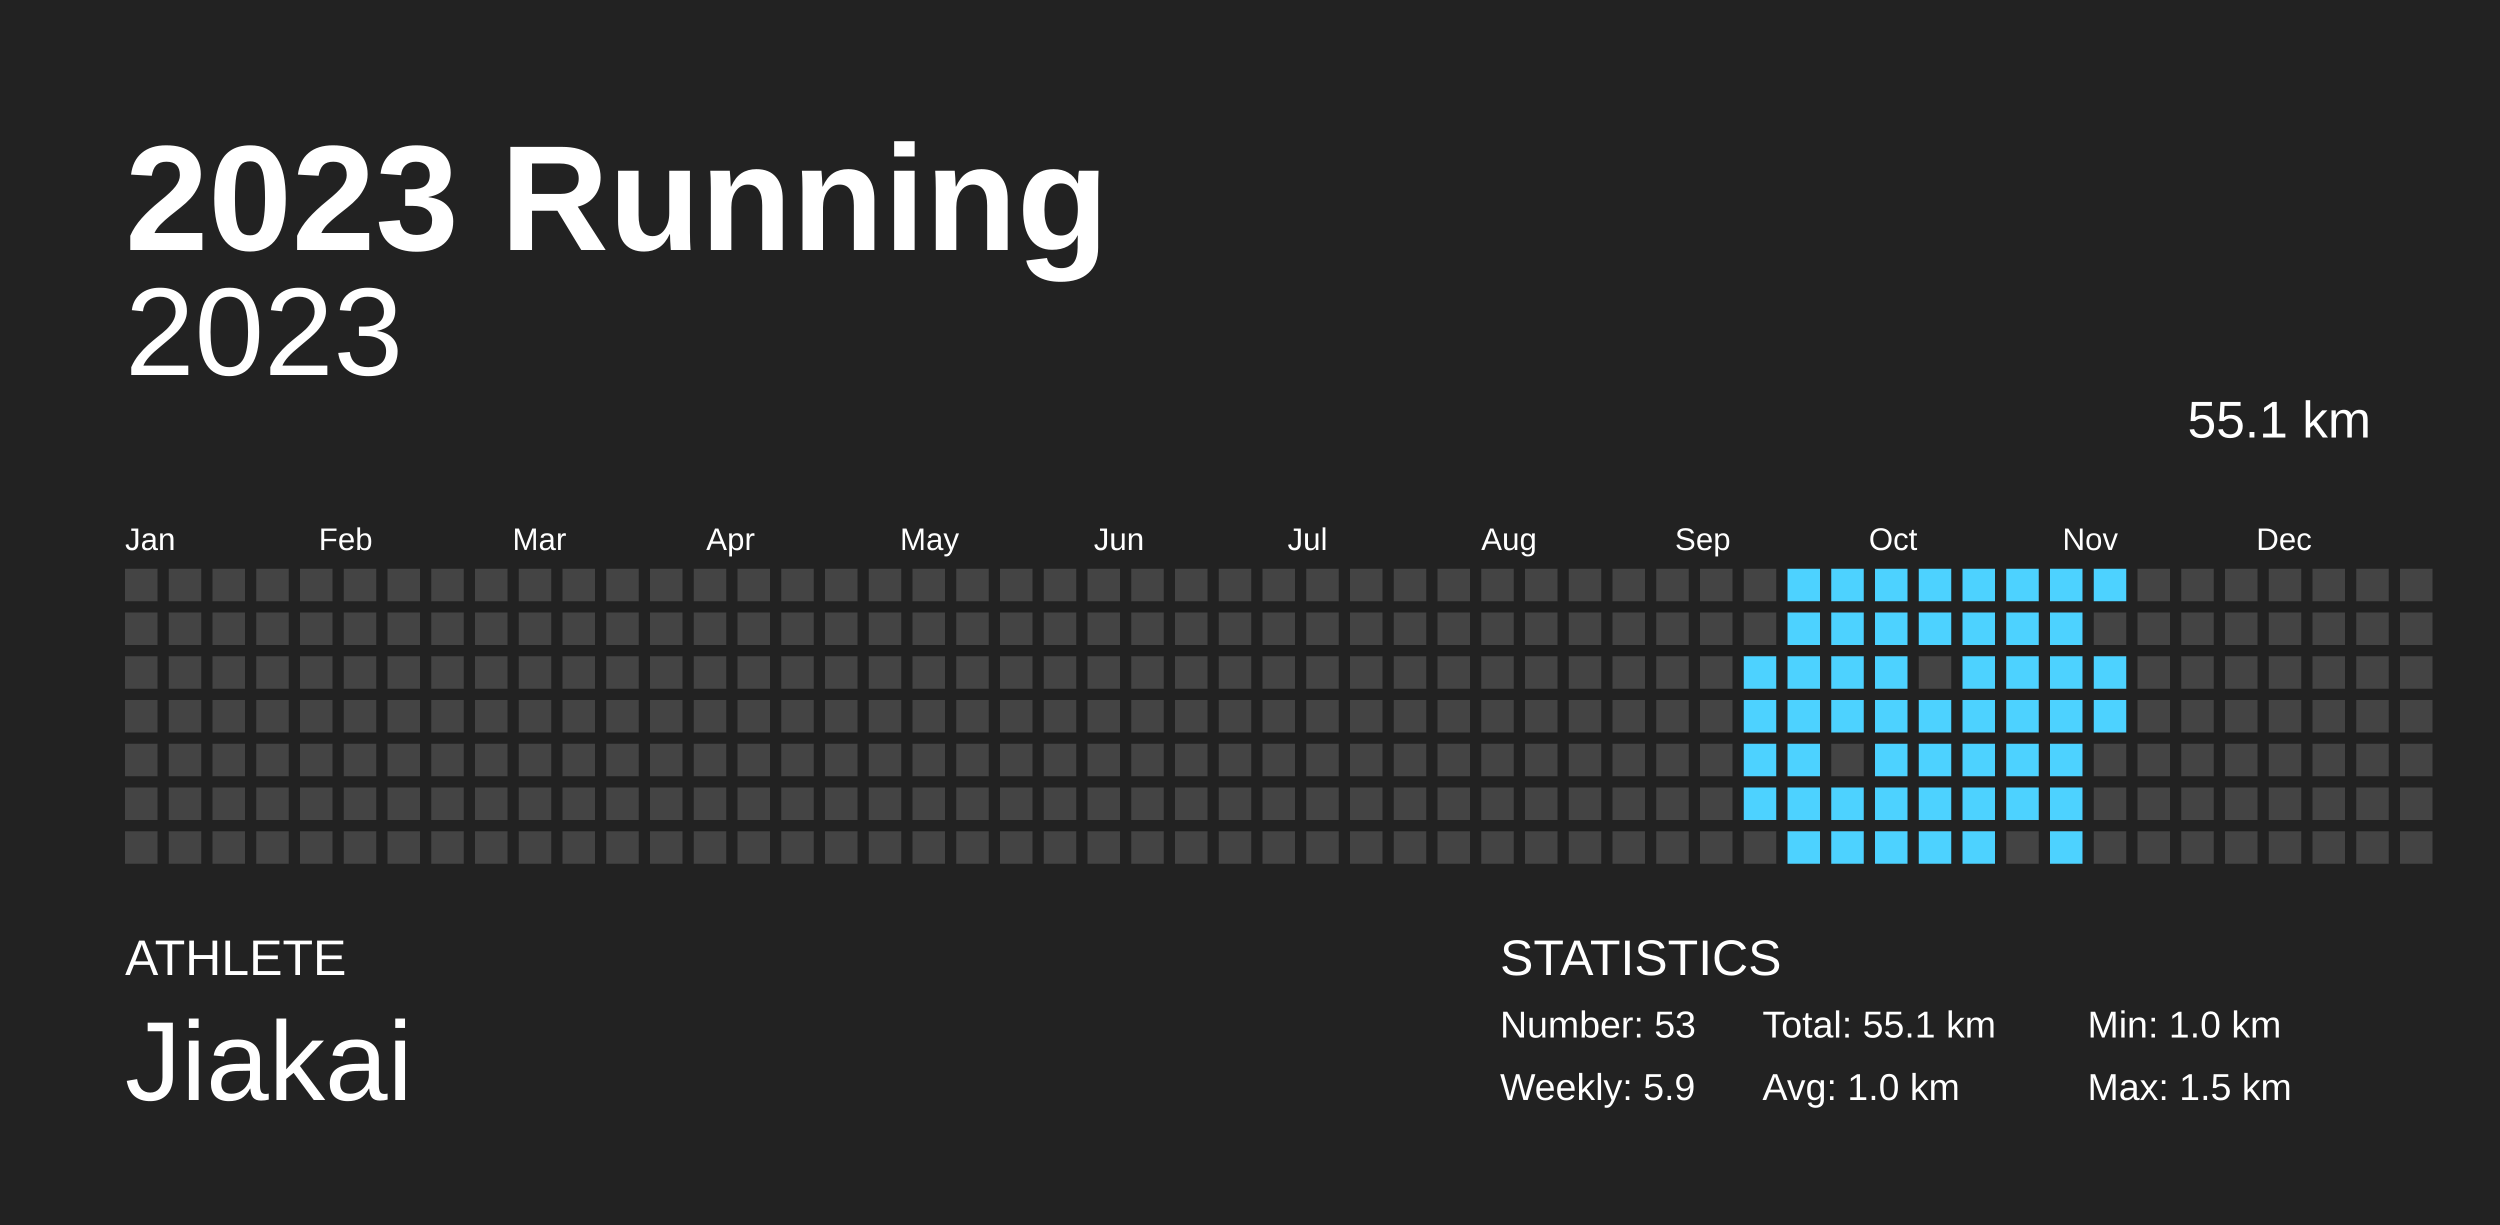
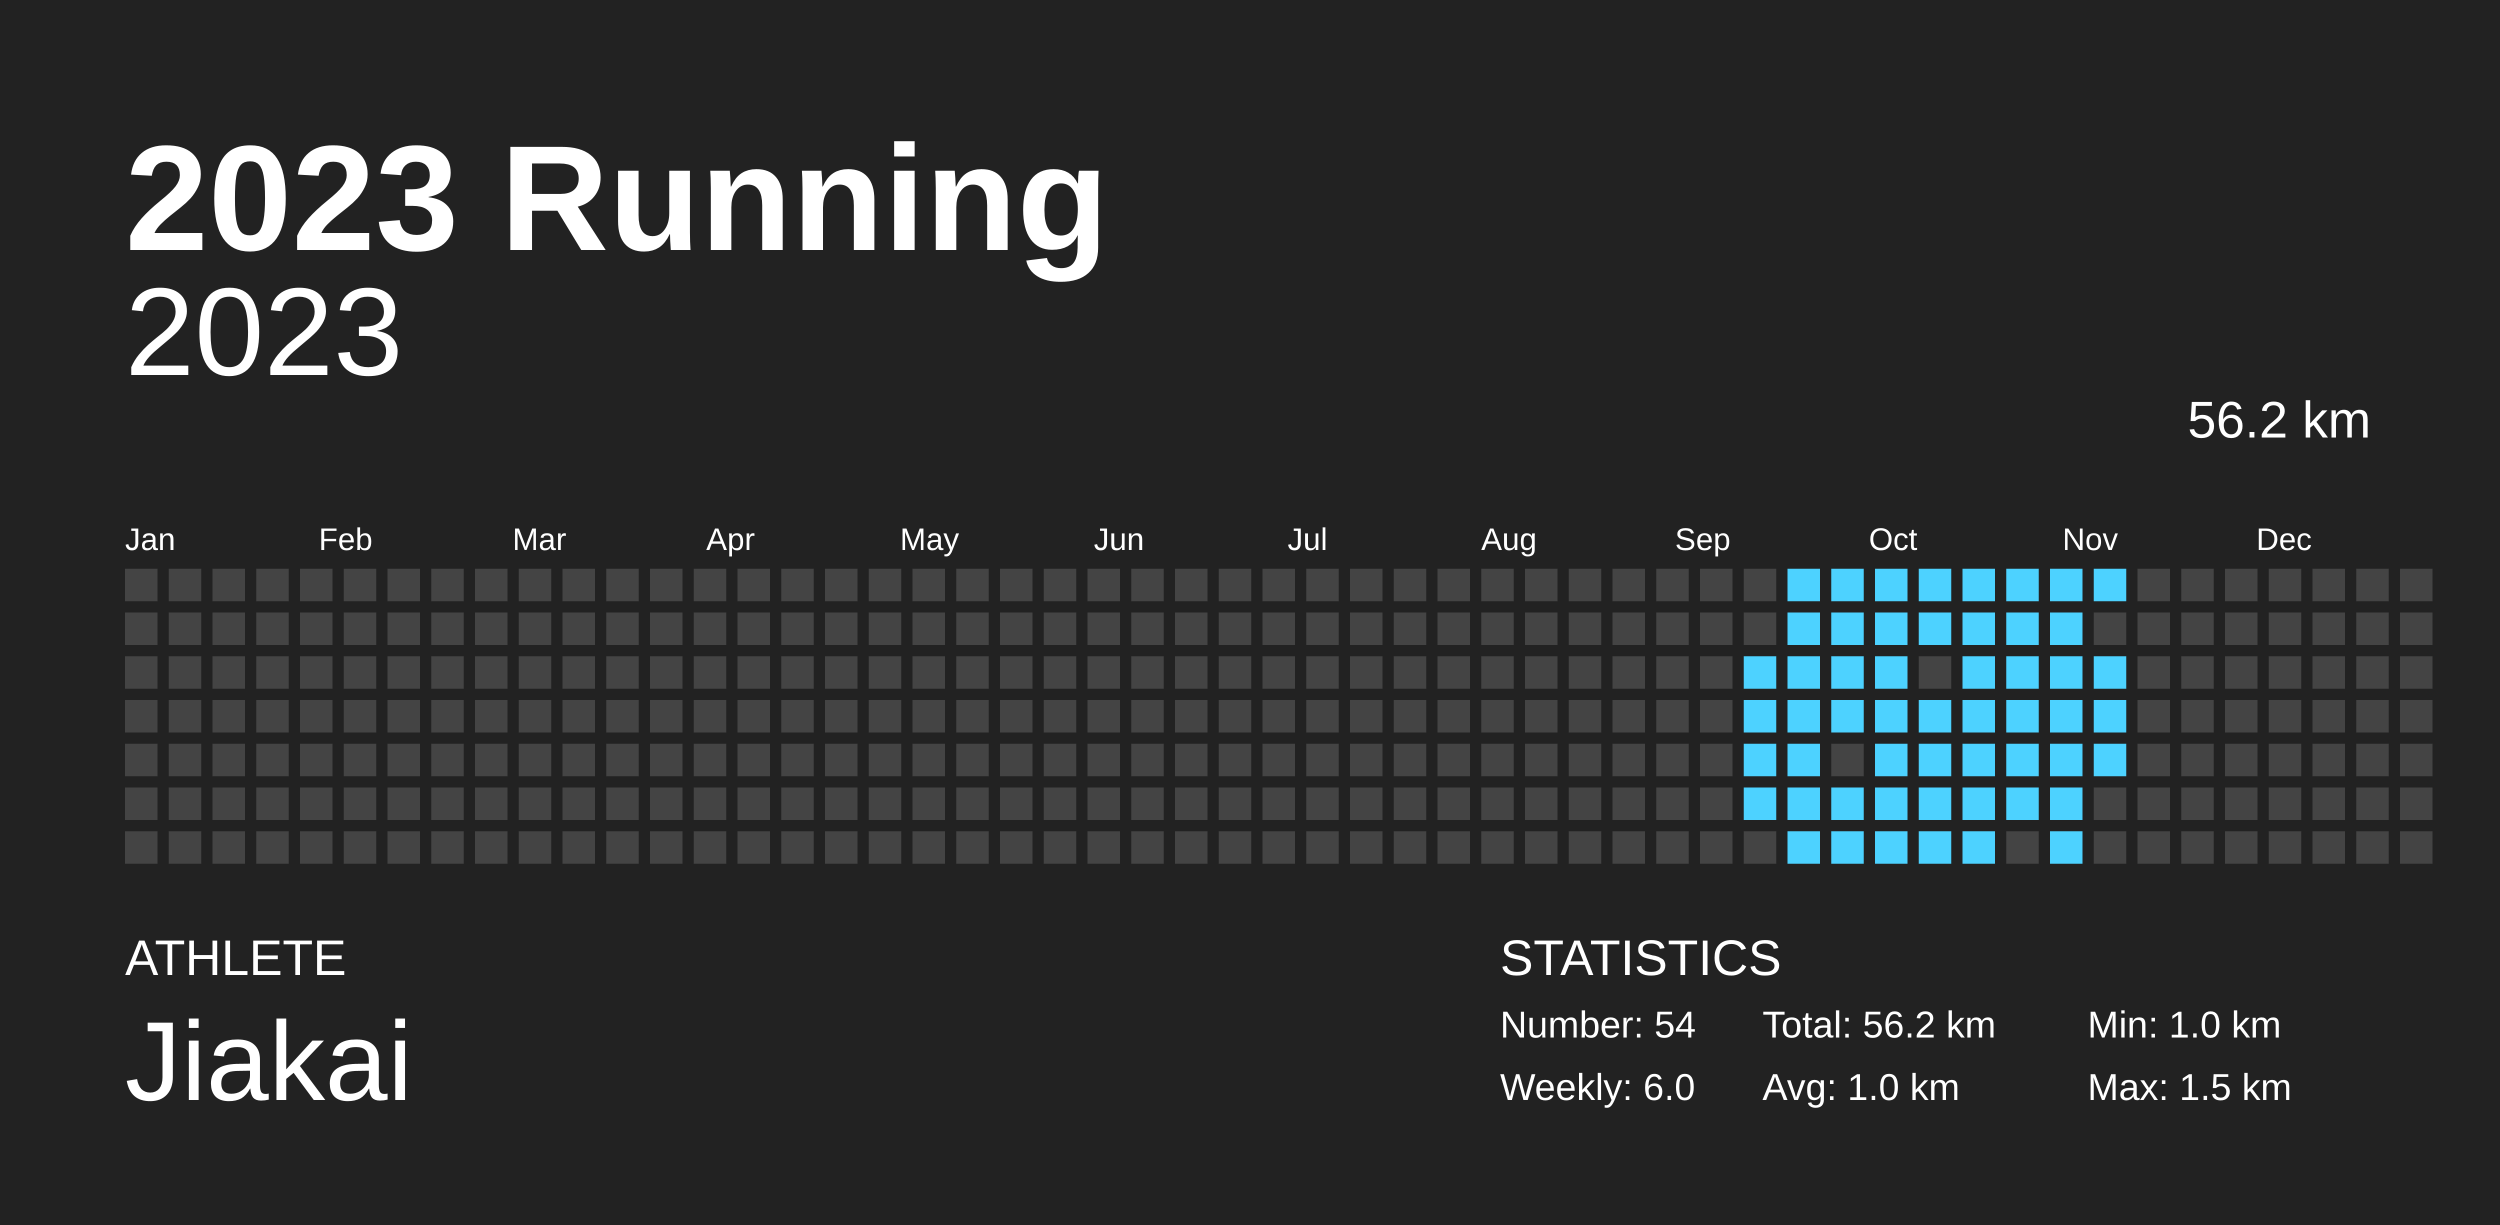
<svg xmlns="http://www.w3.org/2000/svg" baseProfile="full" height="98mm" version="1.1" viewBox="0,0,200,98" width="200mm">
  <defs />
  <rect fill="#222222" height="98" width="200" x="0" y="0" />
  <text fill="#FFFFFF" style="font-size:12px; font-family:Arial; font-weight:bold;" x="10" y="20">2023 Running</text>
  <text fill="#FFFFFF" style="font-size:4px; font-family:Arial" x="10" y="78">ATHLETE</text>
  <text fill="#FFFFFF" style="font-size:9px; font-family:Arial" x="10" y="88">Jiakai</text>
  <text fill="#FFFFFF" style="font-size:4px; font-family:Arial" x="120" y="78">STATISTICS</text>
-   <text fill="#FFFFFF" style="font-size:3px; font-family:Arial" x="120" y="83">Number: 53</text>
-   <text fill="#FFFFFF" style="font-size:3px; font-family:Arial" x="120" y="88">Weekly: 5.9</text>
-   <text fill="#FFFFFF" style="font-size:3px; font-family:Arial" x="141" y="83">Total: 55.1 km</text>
+   <text fill="#FFFFFF" style="font-size:3px; font-family:Arial" x="120" y="83">Number: 54</text>
+   <text fill="#FFFFFF" style="font-size:3px; font-family:Arial" x="120" y="88">Weekly: 6.0</text>
+   <text fill="#FFFFFF" style="font-size:3px; font-family:Arial" x="141" y="83">Total: 56.2 km</text>
  <text fill="#FFFFFF" style="font-size:3px; font-family:Arial" x="141" y="88">Avg: 1.0 km</text>
  <text fill="#FFFFFF" style="font-size:3px; font-family:Arial" x="167" y="83">Min: 1.0 km</text>
  <text fill="#FFFFFF" style="font-size:3px; font-family:Arial" x="167" y="88">Max: 1.5 km</text>
  <text alignment-baseline="hanging" fill="#FFFFFF" style="font-size:10.0px; font-family:Arial;" x="10" y="30">2023</text>
-   <text alignment-baseline="hanging" fill="#FFFFFF" style="font-size:4.125px; font-family:Arial;" x="175" y="35">55.1 km</text>
+   <text alignment-baseline="hanging" fill="#FFFFFF" style="font-size:4.125px; font-family:Arial;" x="175" y="35">56.2 km</text>
  <text fill="#FFFFFF" style="font-size:2.5px; font-family:Arial" x="10.0" y="44">Jan</text>
  <text fill="#FFFFFF" style="font-size:2.5px; font-family:Arial" x="25.5" y="44">Feb</text>
  <text fill="#FFFFFF" style="font-size:2.5px; font-family:Arial" x="41.0" y="44">Mar</text>
  <text fill="#FFFFFF" style="font-size:2.5px; font-family:Arial" x="56.5" y="44">Apr</text>
  <text fill="#FFFFFF" style="font-size:2.5px; font-family:Arial" x="72.0" y="44">May</text>
  <text fill="#FFFFFF" style="font-size:2.5px; font-family:Arial" x="87.5" y="44">Jun</text>
  <text fill="#FFFFFF" style="font-size:2.5px; font-family:Arial" x="103.0" y="44">Jul</text>
  <text fill="#FFFFFF" style="font-size:2.5px; font-family:Arial" x="118.5" y="44">Aug</text>
  <text fill="#FFFFFF" style="font-size:2.5px; font-family:Arial" x="134.0" y="44">Sep</text>
  <text fill="#FFFFFF" style="font-size:2.5px; font-family:Arial" x="149.5" y="44">Oct</text>
  <text fill="#FFFFFF" style="font-size:2.5px; font-family:Arial" x="165.0" y="44">Nov</text>
  <text fill="#FFFFFF" style="font-size:2.5px; font-family:Arial" x="180.5" y="44">Dec</text>
  <rect fill="#444444" height="2.6" width="2.6" x="10.0" y="45.5" />
  <rect fill="#444444" height="2.6" width="2.6" x="10.0" y="49.0" />
  <rect fill="#444444" height="2.6" width="2.6" x="10.0" y="52.5" />
  <rect fill="#444444" height="2.6" width="2.6" x="10.0" y="56.0" />
  <rect fill="#444444" height="2.6" width="2.6" x="10.0" y="59.5" />
  <rect fill="#444444" height="2.6" width="2.6" x="10.0" y="63.0" />
  <rect fill="#444444" height="2.6" width="2.6" x="10.0" y="66.5" />
  <rect fill="#444444" height="2.6" width="2.6" x="13.5" y="45.5" />
  <rect fill="#444444" height="2.6" width="2.6" x="13.5" y="49.0" />
  <rect fill="#444444" height="2.6" width="2.6" x="13.5" y="52.5" />
  <rect fill="#444444" height="2.6" width="2.6" x="13.5" y="56.0" />
  <rect fill="#444444" height="2.6" width="2.6" x="13.5" y="59.5" />
  <rect fill="#444444" height="2.6" width="2.6" x="13.5" y="63.0" />
  <rect fill="#444444" height="2.6" width="2.6" x="13.5" y="66.5" />
  <rect fill="#444444" height="2.6" width="2.6" x="17.0" y="45.5" />
  <rect fill="#444444" height="2.6" width="2.6" x="17.0" y="49.0" />
  <rect fill="#444444" height="2.6" width="2.6" x="17.0" y="52.5" />
  <rect fill="#444444" height="2.6" width="2.6" x="17.0" y="56.0" />
  <rect fill="#444444" height="2.6" width="2.6" x="17.0" y="59.5" />
  <rect fill="#444444" height="2.6" width="2.6" x="17.0" y="63.0" />
  <rect fill="#444444" height="2.6" width="2.6" x="17.0" y="66.5" />
  <rect fill="#444444" height="2.6" width="2.6" x="20.5" y="45.5" />
  <rect fill="#444444" height="2.6" width="2.6" x="20.5" y="49.0" />
  <rect fill="#444444" height="2.6" width="2.6" x="20.5" y="52.5" />
  <rect fill="#444444" height="2.6" width="2.6" x="20.5" y="56.0" />
  <rect fill="#444444" height="2.6" width="2.6" x="20.5" y="59.5" />
  <rect fill="#444444" height="2.6" width="2.6" x="20.5" y="63.0" />
  <rect fill="#444444" height="2.6" width="2.6" x="20.5" y="66.5" />
  <rect fill="#444444" height="2.6" width="2.6" x="24.0" y="45.5" />
  <rect fill="#444444" height="2.6" width="2.6" x="24.0" y="49.0" />
  <rect fill="#444444" height="2.6" width="2.6" x="24.0" y="52.5" />
  <rect fill="#444444" height="2.6" width="2.6" x="24.0" y="56.0" />
  <rect fill="#444444" height="2.6" width="2.6" x="24.0" y="59.5" />
  <rect fill="#444444" height="2.6" width="2.6" x="24.0" y="63.0" />
  <rect fill="#444444" height="2.6" width="2.6" x="24.0" y="66.5" />
  <rect fill="#444444" height="2.6" width="2.6" x="27.5" y="45.5" />
  <rect fill="#444444" height="2.6" width="2.6" x="27.5" y="49.0" />
  <rect fill="#444444" height="2.6" width="2.6" x="27.5" y="52.5" />
  <rect fill="#444444" height="2.6" width="2.6" x="27.5" y="56.0" />
  <rect fill="#444444" height="2.6" width="2.6" x="27.5" y="59.5" />
  <rect fill="#444444" height="2.6" width="2.6" x="27.5" y="63.0" />
  <rect fill="#444444" height="2.6" width="2.6" x="27.5" y="66.5" />
  <rect fill="#444444" height="2.6" width="2.6" x="31.0" y="45.5" />
  <rect fill="#444444" height="2.6" width="2.6" x="31.0" y="49.0" />
  <rect fill="#444444" height="2.6" width="2.6" x="31.0" y="52.5" />
  <rect fill="#444444" height="2.6" width="2.6" x="31.0" y="56.0" />
  <rect fill="#444444" height="2.6" width="2.6" x="31.0" y="59.5" />
  <rect fill="#444444" height="2.6" width="2.6" x="31.0" y="63.0" />
  <rect fill="#444444" height="2.6" width="2.6" x="31.0" y="66.5" />
  <rect fill="#444444" height="2.6" width="2.6" x="34.5" y="45.5" />
  <rect fill="#444444" height="2.6" width="2.6" x="34.5" y="49.0" />
  <rect fill="#444444" height="2.6" width="2.6" x="34.5" y="52.5" />
  <rect fill="#444444" height="2.6" width="2.6" x="34.5" y="56.0" />
  <rect fill="#444444" height="2.6" width="2.6" x="34.5" y="59.5" />
  <rect fill="#444444" height="2.6" width="2.6" x="34.5" y="63.0" />
  <rect fill="#444444" height="2.6" width="2.6" x="34.5" y="66.5" />
  <rect fill="#444444" height="2.6" width="2.6" x="38.0" y="45.5" />
  <rect fill="#444444" height="2.6" width="2.6" x="38.0" y="49.0" />
  <rect fill="#444444" height="2.6" width="2.6" x="38.0" y="52.5" />
  <rect fill="#444444" height="2.6" width="2.6" x="38.0" y="56.0" />
  <rect fill="#444444" height="2.6" width="2.6" x="38.0" y="59.5" />
  <rect fill="#444444" height="2.6" width="2.6" x="38.0" y="63.0" />
  <rect fill="#444444" height="2.6" width="2.6" x="38.0" y="66.5" />
  <rect fill="#444444" height="2.6" width="2.6" x="41.5" y="45.5" />
  <rect fill="#444444" height="2.6" width="2.6" x="41.5" y="49.0" />
  <rect fill="#444444" height="2.6" width="2.6" x="41.5" y="52.5" />
  <rect fill="#444444" height="2.6" width="2.6" x="41.5" y="56.0" />
  <rect fill="#444444" height="2.6" width="2.6" x="41.5" y="59.5" />
  <rect fill="#444444" height="2.6" width="2.6" x="41.5" y="63.0" />
  <rect fill="#444444" height="2.6" width="2.6" x="41.5" y="66.5" />
  <rect fill="#444444" height="2.6" width="2.6" x="45.0" y="45.5" />
  <rect fill="#444444" height="2.6" width="2.6" x="45.0" y="49.0" />
  <rect fill="#444444" height="2.6" width="2.6" x="45.0" y="52.5" />
  <rect fill="#444444" height="2.6" width="2.6" x="45.0" y="56.0" />
  <rect fill="#444444" height="2.6" width="2.6" x="45.0" y="59.5" />
  <rect fill="#444444" height="2.6" width="2.6" x="45.0" y="63.0" />
  <rect fill="#444444" height="2.6" width="2.6" x="45.0" y="66.5" />
  <rect fill="#444444" height="2.6" width="2.6" x="48.5" y="45.5" />
  <rect fill="#444444" height="2.6" width="2.6" x="48.5" y="49.0" />
  <rect fill="#444444" height="2.6" width="2.6" x="48.5" y="52.5" />
  <rect fill="#444444" height="2.6" width="2.6" x="48.5" y="56.0" />
  <rect fill="#444444" height="2.6" width="2.6" x="48.5" y="59.5" />
  <rect fill="#444444" height="2.6" width="2.6" x="48.5" y="63.0" />
  <rect fill="#444444" height="2.6" width="2.6" x="48.5" y="66.5" />
  <rect fill="#444444" height="2.6" width="2.6" x="52.0" y="45.5" />
  <rect fill="#444444" height="2.6" width="2.6" x="52.0" y="49.0" />
  <rect fill="#444444" height="2.6" width="2.6" x="52.0" y="52.5" />
  <rect fill="#444444" height="2.6" width="2.6" x="52.0" y="56.0" />
  <rect fill="#444444" height="2.6" width="2.6" x="52.0" y="59.5" />
  <rect fill="#444444" height="2.6" width="2.6" x="52.0" y="63.0" />
  <rect fill="#444444" height="2.6" width="2.6" x="52.0" y="66.5" />
  <rect fill="#444444" height="2.6" width="2.6" x="55.5" y="45.5" />
  <rect fill="#444444" height="2.6" width="2.6" x="55.5" y="49.0" />
  <rect fill="#444444" height="2.6" width="2.6" x="55.5" y="52.5" />
  <rect fill="#444444" height="2.6" width="2.6" x="55.5" y="56.0" />
  <rect fill="#444444" height="2.6" width="2.6" x="55.5" y="59.5" />
  <rect fill="#444444" height="2.6" width="2.6" x="55.5" y="63.0" />
  <rect fill="#444444" height="2.6" width="2.6" x="55.5" y="66.5" />
  <rect fill="#444444" height="2.6" width="2.6" x="59.0" y="45.5" />
  <rect fill="#444444" height="2.6" width="2.6" x="59.0" y="49.0" />
  <rect fill="#444444" height="2.6" width="2.6" x="59.0" y="52.5" />
  <rect fill="#444444" height="2.6" width="2.6" x="59.0" y="56.0" />
  <rect fill="#444444" height="2.6" width="2.6" x="59.0" y="59.5" />
  <rect fill="#444444" height="2.6" width="2.6" x="59.0" y="63.0" />
  <rect fill="#444444" height="2.6" width="2.6" x="59.0" y="66.5" />
  <rect fill="#444444" height="2.6" width="2.6" x="62.5" y="45.5" />
  <rect fill="#444444" height="2.6" width="2.6" x="62.5" y="49.0" />
  <rect fill="#444444" height="2.6" width="2.6" x="62.5" y="52.5" />
  <rect fill="#444444" height="2.6" width="2.6" x="62.5" y="56.0" />
  <rect fill="#444444" height="2.6" width="2.6" x="62.5" y="59.5" />
  <rect fill="#444444" height="2.6" width="2.6" x="62.5" y="63.0" />
  <rect fill="#444444" height="2.6" width="2.6" x="62.5" y="66.5" />
  <rect fill="#444444" height="2.6" width="2.6" x="66.0" y="45.5" />
  <rect fill="#444444" height="2.6" width="2.6" x="66.0" y="49.0" />
  <rect fill="#444444" height="2.6" width="2.6" x="66.0" y="52.5" />
  <rect fill="#444444" height="2.6" width="2.6" x="66.0" y="56.0" />
  <rect fill="#444444" height="2.6" width="2.6" x="66.0" y="59.5" />
  <rect fill="#444444" height="2.6" width="2.6" x="66.0" y="63.0" />
  <rect fill="#444444" height="2.6" width="2.6" x="66.0" y="66.5" />
  <rect fill="#444444" height="2.6" width="2.6" x="69.5" y="45.5" />
  <rect fill="#444444" height="2.6" width="2.6" x="69.5" y="49.0" />
  <rect fill="#444444" height="2.6" width="2.6" x="69.5" y="52.5" />
  <rect fill="#444444" height="2.6" width="2.6" x="69.5" y="56.0" />
  <rect fill="#444444" height="2.6" width="2.6" x="69.5" y="59.5" />
  <rect fill="#444444" height="2.6" width="2.6" x="69.5" y="63.0" />
  <rect fill="#444444" height="2.6" width="2.6" x="69.5" y="66.5" />
  <rect fill="#444444" height="2.6" width="2.6" x="73.0" y="45.5" />
  <rect fill="#444444" height="2.6" width="2.6" x="73.0" y="49.0" />
  <rect fill="#444444" height="2.6" width="2.6" x="73.0" y="52.5" />
  <rect fill="#444444" height="2.6" width="2.6" x="73.0" y="56.0" />
  <rect fill="#444444" height="2.6" width="2.6" x="73.0" y="59.5" />
  <rect fill="#444444" height="2.6" width="2.6" x="73.0" y="63.0" />
  <rect fill="#444444" height="2.6" width="2.6" x="73.0" y="66.5" />
  <rect fill="#444444" height="2.6" width="2.6" x="76.5" y="45.5" />
  <rect fill="#444444" height="2.6" width="2.6" x="76.5" y="49.0" />
  <rect fill="#444444" height="2.6" width="2.6" x="76.5" y="52.5" />
  <rect fill="#444444" height="2.6" width="2.6" x="76.5" y="56.0" />
  <rect fill="#444444" height="2.6" width="2.6" x="76.5" y="59.5" />
  <rect fill="#444444" height="2.6" width="2.6" x="76.5" y="63.0" />
  <rect fill="#444444" height="2.6" width="2.6" x="76.5" y="66.5" />
  <rect fill="#444444" height="2.6" width="2.6" x="80.0" y="45.5" />
  <rect fill="#444444" height="2.6" width="2.6" x="80.0" y="49.0" />
  <rect fill="#444444" height="2.6" width="2.6" x="80.0" y="52.5" />
  <rect fill="#444444" height="2.6" width="2.6" x="80.0" y="56.0" />
  <rect fill="#444444" height="2.6" width="2.6" x="80.0" y="59.5" />
  <rect fill="#444444" height="2.6" width="2.6" x="80.0" y="63.0" />
  <rect fill="#444444" height="2.6" width="2.6" x="80.0" y="66.5" />
  <rect fill="#444444" height="2.6" width="2.6" x="83.5" y="45.5" />
  <rect fill="#444444" height="2.6" width="2.6" x="83.5" y="49.0" />
  <rect fill="#444444" height="2.6" width="2.6" x="83.5" y="52.5" />
  <rect fill="#444444" height="2.6" width="2.6" x="83.5" y="56.0" />
  <rect fill="#444444" height="2.6" width="2.6" x="83.5" y="59.5" />
  <rect fill="#444444" height="2.6" width="2.6" x="83.5" y="63.0" />
  <rect fill="#444444" height="2.6" width="2.6" x="83.5" y="66.5" />
  <rect fill="#444444" height="2.6" width="2.6" x="87.0" y="45.5" />
  <rect fill="#444444" height="2.6" width="2.6" x="87.0" y="49.0" />
  <rect fill="#444444" height="2.6" width="2.6" x="87.0" y="52.5" />
  <rect fill="#444444" height="2.6" width="2.6" x="87.0" y="56.0" />
  <rect fill="#444444" height="2.6" width="2.6" x="87.0" y="59.5" />
  <rect fill="#444444" height="2.6" width="2.6" x="87.0" y="63.0" />
  <rect fill="#444444" height="2.6" width="2.6" x="87.0" y="66.5" />
  <rect fill="#444444" height="2.6" width="2.6" x="90.5" y="45.5" />
  <rect fill="#444444" height="2.6" width="2.6" x="90.5" y="49.0" />
  <rect fill="#444444" height="2.6" width="2.6" x="90.5" y="52.5" />
  <rect fill="#444444" height="2.6" width="2.6" x="90.5" y="56.0" />
  <rect fill="#444444" height="2.6" width="2.6" x="90.5" y="59.5" />
  <rect fill="#444444" height="2.6" width="2.6" x="90.5" y="63.0" />
  <rect fill="#444444" height="2.6" width="2.6" x="90.5" y="66.5" />
  <rect fill="#444444" height="2.6" width="2.6" x="94.0" y="45.5" />
  <rect fill="#444444" height="2.6" width="2.6" x="94.0" y="49.0" />
  <rect fill="#444444" height="2.6" width="2.6" x="94.0" y="52.5" />
  <rect fill="#444444" height="2.6" width="2.6" x="94.0" y="56.0" />
  <rect fill="#444444" height="2.6" width="2.6" x="94.0" y="59.5" />
  <rect fill="#444444" height="2.6" width="2.6" x="94.0" y="63.0" />
  <rect fill="#444444" height="2.6" width="2.6" x="94.0" y="66.5" />
  <rect fill="#444444" height="2.6" width="2.6" x="97.5" y="45.5" />
  <rect fill="#444444" height="2.6" width="2.6" x="97.5" y="49.0" />
  <rect fill="#444444" height="2.6" width="2.6" x="97.5" y="52.5" />
  <rect fill="#444444" height="2.6" width="2.6" x="97.5" y="56.0" />
  <rect fill="#444444" height="2.6" width="2.6" x="97.5" y="59.5" />
  <rect fill="#444444" height="2.6" width="2.6" x="97.5" y="63.0" />
  <rect fill="#444444" height="2.6" width="2.6" x="97.5" y="66.5" />
  <rect fill="#444444" height="2.6" width="2.6" x="101.0" y="45.5" />
  <rect fill="#444444" height="2.6" width="2.6" x="101.0" y="49.0" />
  <rect fill="#444444" height="2.6" width="2.6" x="101.0" y="52.5" />
  <rect fill="#444444" height="2.6" width="2.6" x="101.0" y="56.0" />
  <rect fill="#444444" height="2.6" width="2.6" x="101.0" y="59.5" />
  <rect fill="#444444" height="2.6" width="2.6" x="101.0" y="63.0" />
  <rect fill="#444444" height="2.6" width="2.6" x="101.0" y="66.5" />
  <rect fill="#444444" height="2.6" width="2.6" x="104.5" y="45.5" />
  <rect fill="#444444" height="2.6" width="2.6" x="104.5" y="49.0" />
  <rect fill="#444444" height="2.6" width="2.6" x="104.5" y="52.5" />
  <rect fill="#444444" height="2.6" width="2.6" x="104.5" y="56.0" />
  <rect fill="#444444" height="2.6" width="2.6" x="104.5" y="59.5" />
  <rect fill="#444444" height="2.6" width="2.6" x="104.5" y="63.0" />
  <rect fill="#444444" height="2.6" width="2.6" x="104.5" y="66.5" />
  <rect fill="#444444" height="2.6" width="2.6" x="108.0" y="45.5" />
  <rect fill="#444444" height="2.6" width="2.6" x="108.0" y="49.0" />
  <rect fill="#444444" height="2.6" width="2.6" x="108.0" y="52.5" />
  <rect fill="#444444" height="2.6" width="2.6" x="108.0" y="56.0" />
  <rect fill="#444444" height="2.6" width="2.6" x="108.0" y="59.5" />
  <rect fill="#444444" height="2.6" width="2.6" x="108.0" y="63.0" />
  <rect fill="#444444" height="2.6" width="2.6" x="108.0" y="66.5" />
  <rect fill="#444444" height="2.6" width="2.6" x="111.5" y="45.5" />
  <rect fill="#444444" height="2.6" width="2.6" x="111.5" y="49.0" />
  <rect fill="#444444" height="2.6" width="2.6" x="111.5" y="52.5" />
  <rect fill="#444444" height="2.6" width="2.6" x="111.5" y="56.0" />
  <rect fill="#444444" height="2.6" width="2.6" x="111.5" y="59.5" />
  <rect fill="#444444" height="2.6" width="2.6" x="111.5" y="63.0" />
  <rect fill="#444444" height="2.6" width="2.6" x="111.5" y="66.5" />
  <rect fill="#444444" height="2.6" width="2.6" x="115.0" y="45.5" />
  <rect fill="#444444" height="2.6" width="2.6" x="115.0" y="49.0" />
  <rect fill="#444444" height="2.6" width="2.6" x="115.0" y="52.5" />
  <rect fill="#444444" height="2.6" width="2.6" x="115.0" y="56.0" />
  <rect fill="#444444" height="2.6" width="2.6" x="115.0" y="59.5" />
  <rect fill="#444444" height="2.6" width="2.6" x="115.0" y="63.0" />
  <rect fill="#444444" height="2.6" width="2.6" x="115.0" y="66.5" />
  <rect fill="#444444" height="2.6" width="2.6" x="118.5" y="45.5" />
  <rect fill="#444444" height="2.6" width="2.6" x="118.5" y="49.0" />
  <rect fill="#444444" height="2.6" width="2.6" x="118.5" y="52.5" />
  <rect fill="#444444" height="2.6" width="2.6" x="118.5" y="56.0" />
  <rect fill="#444444" height="2.6" width="2.6" x="118.5" y="59.5" />
  <rect fill="#444444" height="2.6" width="2.6" x="118.5" y="63.0" />
  <rect fill="#444444" height="2.6" width="2.6" x="118.5" y="66.5" />
  <rect fill="#444444" height="2.6" width="2.6" x="122.0" y="45.5" />
  <rect fill="#444444" height="2.6" width="2.6" x="122.0" y="49.0" />
  <rect fill="#444444" height="2.6" width="2.6" x="122.0" y="52.5" />
  <rect fill="#444444" height="2.6" width="2.6" x="122.0" y="56.0" />
  <rect fill="#444444" height="2.6" width="2.6" x="122.0" y="59.5" />
  <rect fill="#444444" height="2.6" width="2.6" x="122.0" y="63.0" />
  <rect fill="#444444" height="2.6" width="2.6" x="122.0" y="66.5" />
  <rect fill="#444444" height="2.6" width="2.6" x="125.5" y="45.5" />
  <rect fill="#444444" height="2.6" width="2.6" x="125.5" y="49.0" />
  <rect fill="#444444" height="2.6" width="2.6" x="125.5" y="52.5" />
  <rect fill="#444444" height="2.6" width="2.6" x="125.5" y="56.0" />
  <rect fill="#444444" height="2.6" width="2.6" x="125.5" y="59.5" />
  <rect fill="#444444" height="2.6" width="2.6" x="125.5" y="63.0" />
  <rect fill="#444444" height="2.6" width="2.6" x="125.5" y="66.5" />
  <rect fill="#444444" height="2.6" width="2.6" x="129.0" y="45.5" />
  <rect fill="#444444" height="2.6" width="2.6" x="129.0" y="49.0" />
  <rect fill="#444444" height="2.6" width="2.6" x="129.0" y="52.5" />
  <rect fill="#444444" height="2.6" width="2.6" x="129.0" y="56.0" />
  <rect fill="#444444" height="2.6" width="2.6" x="129.0" y="59.5" />
  <rect fill="#444444" height="2.6" width="2.6" x="129.0" y="63.0" />
  <rect fill="#444444" height="2.6" width="2.6" x="129.0" y="66.5" />
  <rect fill="#444444" height="2.6" width="2.6" x="132.5" y="45.5" />
  <rect fill="#444444" height="2.6" width="2.6" x="132.5" y="49.0" />
  <rect fill="#444444" height="2.6" width="2.6" x="132.5" y="52.5" />
  <rect fill="#444444" height="2.6" width="2.6" x="132.5" y="56.0" />
  <rect fill="#444444" height="2.6" width="2.6" x="132.5" y="59.5" />
  <rect fill="#444444" height="2.6" width="2.6" x="132.5" y="63.0" />
  <rect fill="#444444" height="2.6" width="2.6" x="132.5" y="66.5" />
  <rect fill="#444444" height="2.6" width="2.6" x="136.0" y="45.5" />
  <rect fill="#444444" height="2.6" width="2.6" x="136.0" y="49.0" />
  <rect fill="#444444" height="2.6" width="2.6" x="136.0" y="52.5" />
  <rect fill="#444444" height="2.6" width="2.6" x="136.0" y="56.0" />
  <rect fill="#444444" height="2.6" width="2.6" x="136.0" y="59.5" />
  <rect fill="#444444" height="2.6" width="2.6" x="136.0" y="63.0" />
  <rect fill="#444444" height="2.6" width="2.6" x="136.0" y="66.5" />
  <rect fill="#444444" height="2.6" width="2.6" x="139.5" y="45.5" />
  <rect fill="#444444" height="2.6" width="2.6" x="139.5" y="49.0" />
  <rect fill="#4dd2ff" height="2.6" width="2.6" x="139.5" y="52.5" />
  <rect fill="#4dd2ff" height="2.6" width="2.6" x="139.5" y="56.0" />
  <rect fill="#4dd2ff" height="2.6" width="2.6" x="139.5" y="59.5" />
  <rect fill="#4dd2ff" height="2.6" width="2.6" x="139.5" y="63.0" />
  <rect fill="#444444" height="2.6" width="2.6" x="139.5" y="66.5" />
  <rect fill="#4dd2ff" height="2.6" width="2.6" x="143.0" y="45.5" />
  <rect fill="#4dd2ff" height="2.6" width="2.6" x="143.0" y="49.0" />
  <rect fill="#4dd2ff" height="2.6" width="2.6" x="143.0" y="52.5" />
  <rect fill="#4dd2ff" height="2.6" width="2.6" x="143.0" y="56.0" />
  <rect fill="#4dd2ff" height="2.6" width="2.6" x="143.0" y="59.5" />
  <rect fill="#4dd2ff" height="2.6" width="2.6" x="143.0" y="63.0" />
  <rect fill="#4dd2ff" height="2.6" width="2.6" x="143.0" y="66.5" />
  <rect fill="#4dd2ff" height="2.6" width="2.6" x="146.5" y="45.5" />
  <rect fill="#4dd2ff" height="2.6" width="2.6" x="146.5" y="49.0" />
  <rect fill="#4dd2ff" height="2.6" width="2.6" x="146.5" y="52.5" />
  <rect fill="#4dd2ff" height="2.6" width="2.6" x="146.5" y="56.0" />
  <rect fill="#444444" height="2.6" width="2.6" x="146.5" y="59.5" />
  <rect fill="#4dd2ff" height="2.6" width="2.6" x="146.5" y="63.0" />
  <rect fill="#4dd2ff" height="2.6" width="2.6" x="146.5" y="66.5" />
  <rect fill="#4dd2ff" height="2.6" width="2.6" x="150.0" y="45.5" />
  <rect fill="#4dd2ff" height="2.6" width="2.6" x="150.0" y="49.0" />
  <rect fill="#4dd2ff" height="2.6" width="2.6" x="150.0" y="52.5" />
  <rect fill="#4dd2ff" height="2.6" width="2.6" x="150.0" y="56.0" />
  <rect fill="#4dd2ff" height="2.6" width="2.6" x="150.0" y="59.5" />
  <rect fill="#4dd2ff" height="2.6" width="2.6" x="150.0" y="63.0" />
  <rect fill="#4dd2ff" height="2.6" width="2.6" x="150.0" y="66.5" />
  <rect fill="#4dd2ff" height="2.6" width="2.6" x="153.5" y="45.5" />
  <rect fill="#4dd2ff" height="2.6" width="2.6" x="153.5" y="49.0" />
  <rect fill="#444444" height="2.6" width="2.6" x="153.5" y="52.5" />
  <rect fill="#4dd2ff" height="2.6" width="2.6" x="153.5" y="56.0" />
  <rect fill="#4dd2ff" height="2.6" width="2.6" x="153.5" y="59.5" />
  <rect fill="#4dd2ff" height="2.6" width="2.6" x="153.5" y="63.0" />
  <rect fill="#4dd2ff" height="2.6" width="2.6" x="153.5" y="66.5" />
  <rect fill="#4dd2ff" height="2.6" width="2.6" x="157.0" y="45.5" />
  <rect fill="#4dd2ff" height="2.6" width="2.6" x="157.0" y="49.0" />
  <rect fill="#4dd2ff" height="2.6" width="2.6" x="157.0" y="52.5" />
  <rect fill="#4dd2ff" height="2.6" width="2.6" x="157.0" y="56.0" />
  <rect fill="#4dd2ff" height="2.6" width="2.6" x="157.0" y="59.5" />
  <rect fill="#4dd2ff" height="2.6" width="2.6" x="157.0" y="63.0" />
  <rect fill="#4dd2ff" height="2.6" width="2.6" x="157.0" y="66.5" />
  <rect fill="#4dd2ff" height="2.6" width="2.6" x="160.5" y="45.5" />
  <rect fill="#4dd2ff" height="2.6" width="2.6" x="160.5" y="49.0" />
  <rect fill="#4dd2ff" height="2.6" width="2.6" x="160.5" y="52.5" />
  <rect fill="#4dd2ff" height="2.6" width="2.6" x="160.5" y="56.0" />
  <rect fill="#4dd2ff" height="2.6" width="2.6" x="160.5" y="59.5" />
  <rect fill="#4dd2ff" height="2.6" width="2.6" x="160.5" y="63.0" />
  <rect fill="#444444" height="2.6" width="2.6" x="160.5" y="66.5" />
  <rect fill="#4dd2ff" height="2.6" width="2.6" x="164.0" y="45.5" />
  <rect fill="#4dd2ff" height="2.6" width="2.6" x="164.0" y="49.0" />
  <rect fill="#4dd2ff" height="2.6" width="2.6" x="164.0" y="52.5" />
  <rect fill="#4dd2ff" height="2.6" width="2.6" x="164.0" y="56.0" />
  <rect fill="#4dd2ff" height="2.6" width="2.6" x="164.0" y="59.5" />
  <rect fill="#4dd2ff" height="2.6" width="2.6" x="164.0" y="63.0" />
  <rect fill="#4dd2ff" height="2.6" width="2.6" x="164.0" y="66.5" />
  <rect fill="#4dd2ff" height="2.6" width="2.6" x="167.5" y="45.5" />
  <rect fill="#444444" height="2.6" width="2.6" x="167.5" y="49.0" />
  <rect fill="#4dd2ff" height="2.6" width="2.6" x="167.5" y="52.5" />
  <rect fill="#4dd2ff" height="2.6" width="2.6" x="167.5" y="56.0" />
-   <rect fill="#444444" height="2.6" width="2.6" x="167.5" y="59.5" />
+   <rect fill="#4dd2ff" height="2.6" width="2.6" x="167.5" y="59.5" />
  <rect fill="#444444" height="2.6" width="2.6" x="167.5" y="63.0" />
  <rect fill="#444444" height="2.6" width="2.6" x="167.5" y="66.5" />
  <rect fill="#444444" height="2.6" width="2.6" x="171.0" y="45.5" />
  <rect fill="#444444" height="2.6" width="2.6" x="171.0" y="49.0" />
  <rect fill="#444444" height="2.6" width="2.6" x="171.0" y="52.5" />
  <rect fill="#444444" height="2.6" width="2.6" x="171.0" y="56.0" />
  <rect fill="#444444" height="2.6" width="2.6" x="171.0" y="59.5" />
  <rect fill="#444444" height="2.6" width="2.6" x="171.0" y="63.0" />
  <rect fill="#444444" height="2.6" width="2.6" x="171.0" y="66.5" />
  <rect fill="#444444" height="2.6" width="2.6" x="174.5" y="45.5" />
  <rect fill="#444444" height="2.6" width="2.6" x="174.5" y="49.0" />
  <rect fill="#444444" height="2.6" width="2.6" x="174.5" y="52.5" />
  <rect fill="#444444" height="2.6" width="2.6" x="174.5" y="56.0" />
  <rect fill="#444444" height="2.6" width="2.6" x="174.5" y="59.5" />
  <rect fill="#444444" height="2.6" width="2.6" x="174.5" y="63.0" />
  <rect fill="#444444" height="2.6" width="2.6" x="174.5" y="66.5" />
  <rect fill="#444444" height="2.6" width="2.6" x="178.0" y="45.5" />
  <rect fill="#444444" height="2.6" width="2.6" x="178.0" y="49.0" />
  <rect fill="#444444" height="2.6" width="2.6" x="178.0" y="52.5" />
  <rect fill="#444444" height="2.6" width="2.6" x="178.0" y="56.0" />
  <rect fill="#444444" height="2.6" width="2.6" x="178.0" y="59.5" />
  <rect fill="#444444" height="2.6" width="2.6" x="178.0" y="63.0" />
  <rect fill="#444444" height="2.6" width="2.6" x="178.0" y="66.5" />
  <rect fill="#444444" height="2.6" width="2.6" x="181.5" y="45.5" />
  <rect fill="#444444" height="2.6" width="2.6" x="181.5" y="49.0" />
  <rect fill="#444444" height="2.6" width="2.6" x="181.5" y="52.5" />
  <rect fill="#444444" height="2.6" width="2.6" x="181.5" y="56.0" />
  <rect fill="#444444" height="2.6" width="2.6" x="181.5" y="59.5" />
  <rect fill="#444444" height="2.6" width="2.6" x="181.5" y="63.0" />
  <rect fill="#444444" height="2.6" width="2.6" x="181.5" y="66.5" />
  <rect fill="#444444" height="2.6" width="2.6" x="185.0" y="45.5" />
  <rect fill="#444444" height="2.6" width="2.6" x="185.0" y="49.0" />
  <rect fill="#444444" height="2.6" width="2.6" x="185.0" y="52.5" />
  <rect fill="#444444" height="2.6" width="2.6" x="185.0" y="56.0" />
  <rect fill="#444444" height="2.6" width="2.6" x="185.0" y="59.5" />
  <rect fill="#444444" height="2.6" width="2.6" x="185.0" y="63.0" />
  <rect fill="#444444" height="2.6" width="2.6" x="185.0" y="66.5" />
  <rect fill="#444444" height="2.6" width="2.6" x="188.5" y="45.5" />
  <rect fill="#444444" height="2.6" width="2.6" x="188.5" y="49.0" />
  <rect fill="#444444" height="2.6" width="2.6" x="188.5" y="52.5" />
  <rect fill="#444444" height="2.6" width="2.6" x="188.5" y="56.0" />
  <rect fill="#444444" height="2.6" width="2.6" x="188.5" y="59.5" />
  <rect fill="#444444" height="2.6" width="2.6" x="188.5" y="63.0" />
  <rect fill="#444444" height="2.6" width="2.6" x="188.5" y="66.5" />
  <rect fill="#444444" height="2.6" width="2.6" x="192.0" y="45.5" />
  <rect fill="#444444" height="2.6" width="2.6" x="192.0" y="49.0" />
  <rect fill="#444444" height="2.6" width="2.6" x="192.0" y="52.5" />
  <rect fill="#444444" height="2.6" width="2.6" x="192.0" y="56.0" />
  <rect fill="#444444" height="2.6" width="2.6" x="192.0" y="59.5" />
  <rect fill="#444444" height="2.6" width="2.6" x="192.0" y="63.0" />
  <rect fill="#444444" height="2.6" width="2.6" x="192.0" y="66.5" />
</svg>
